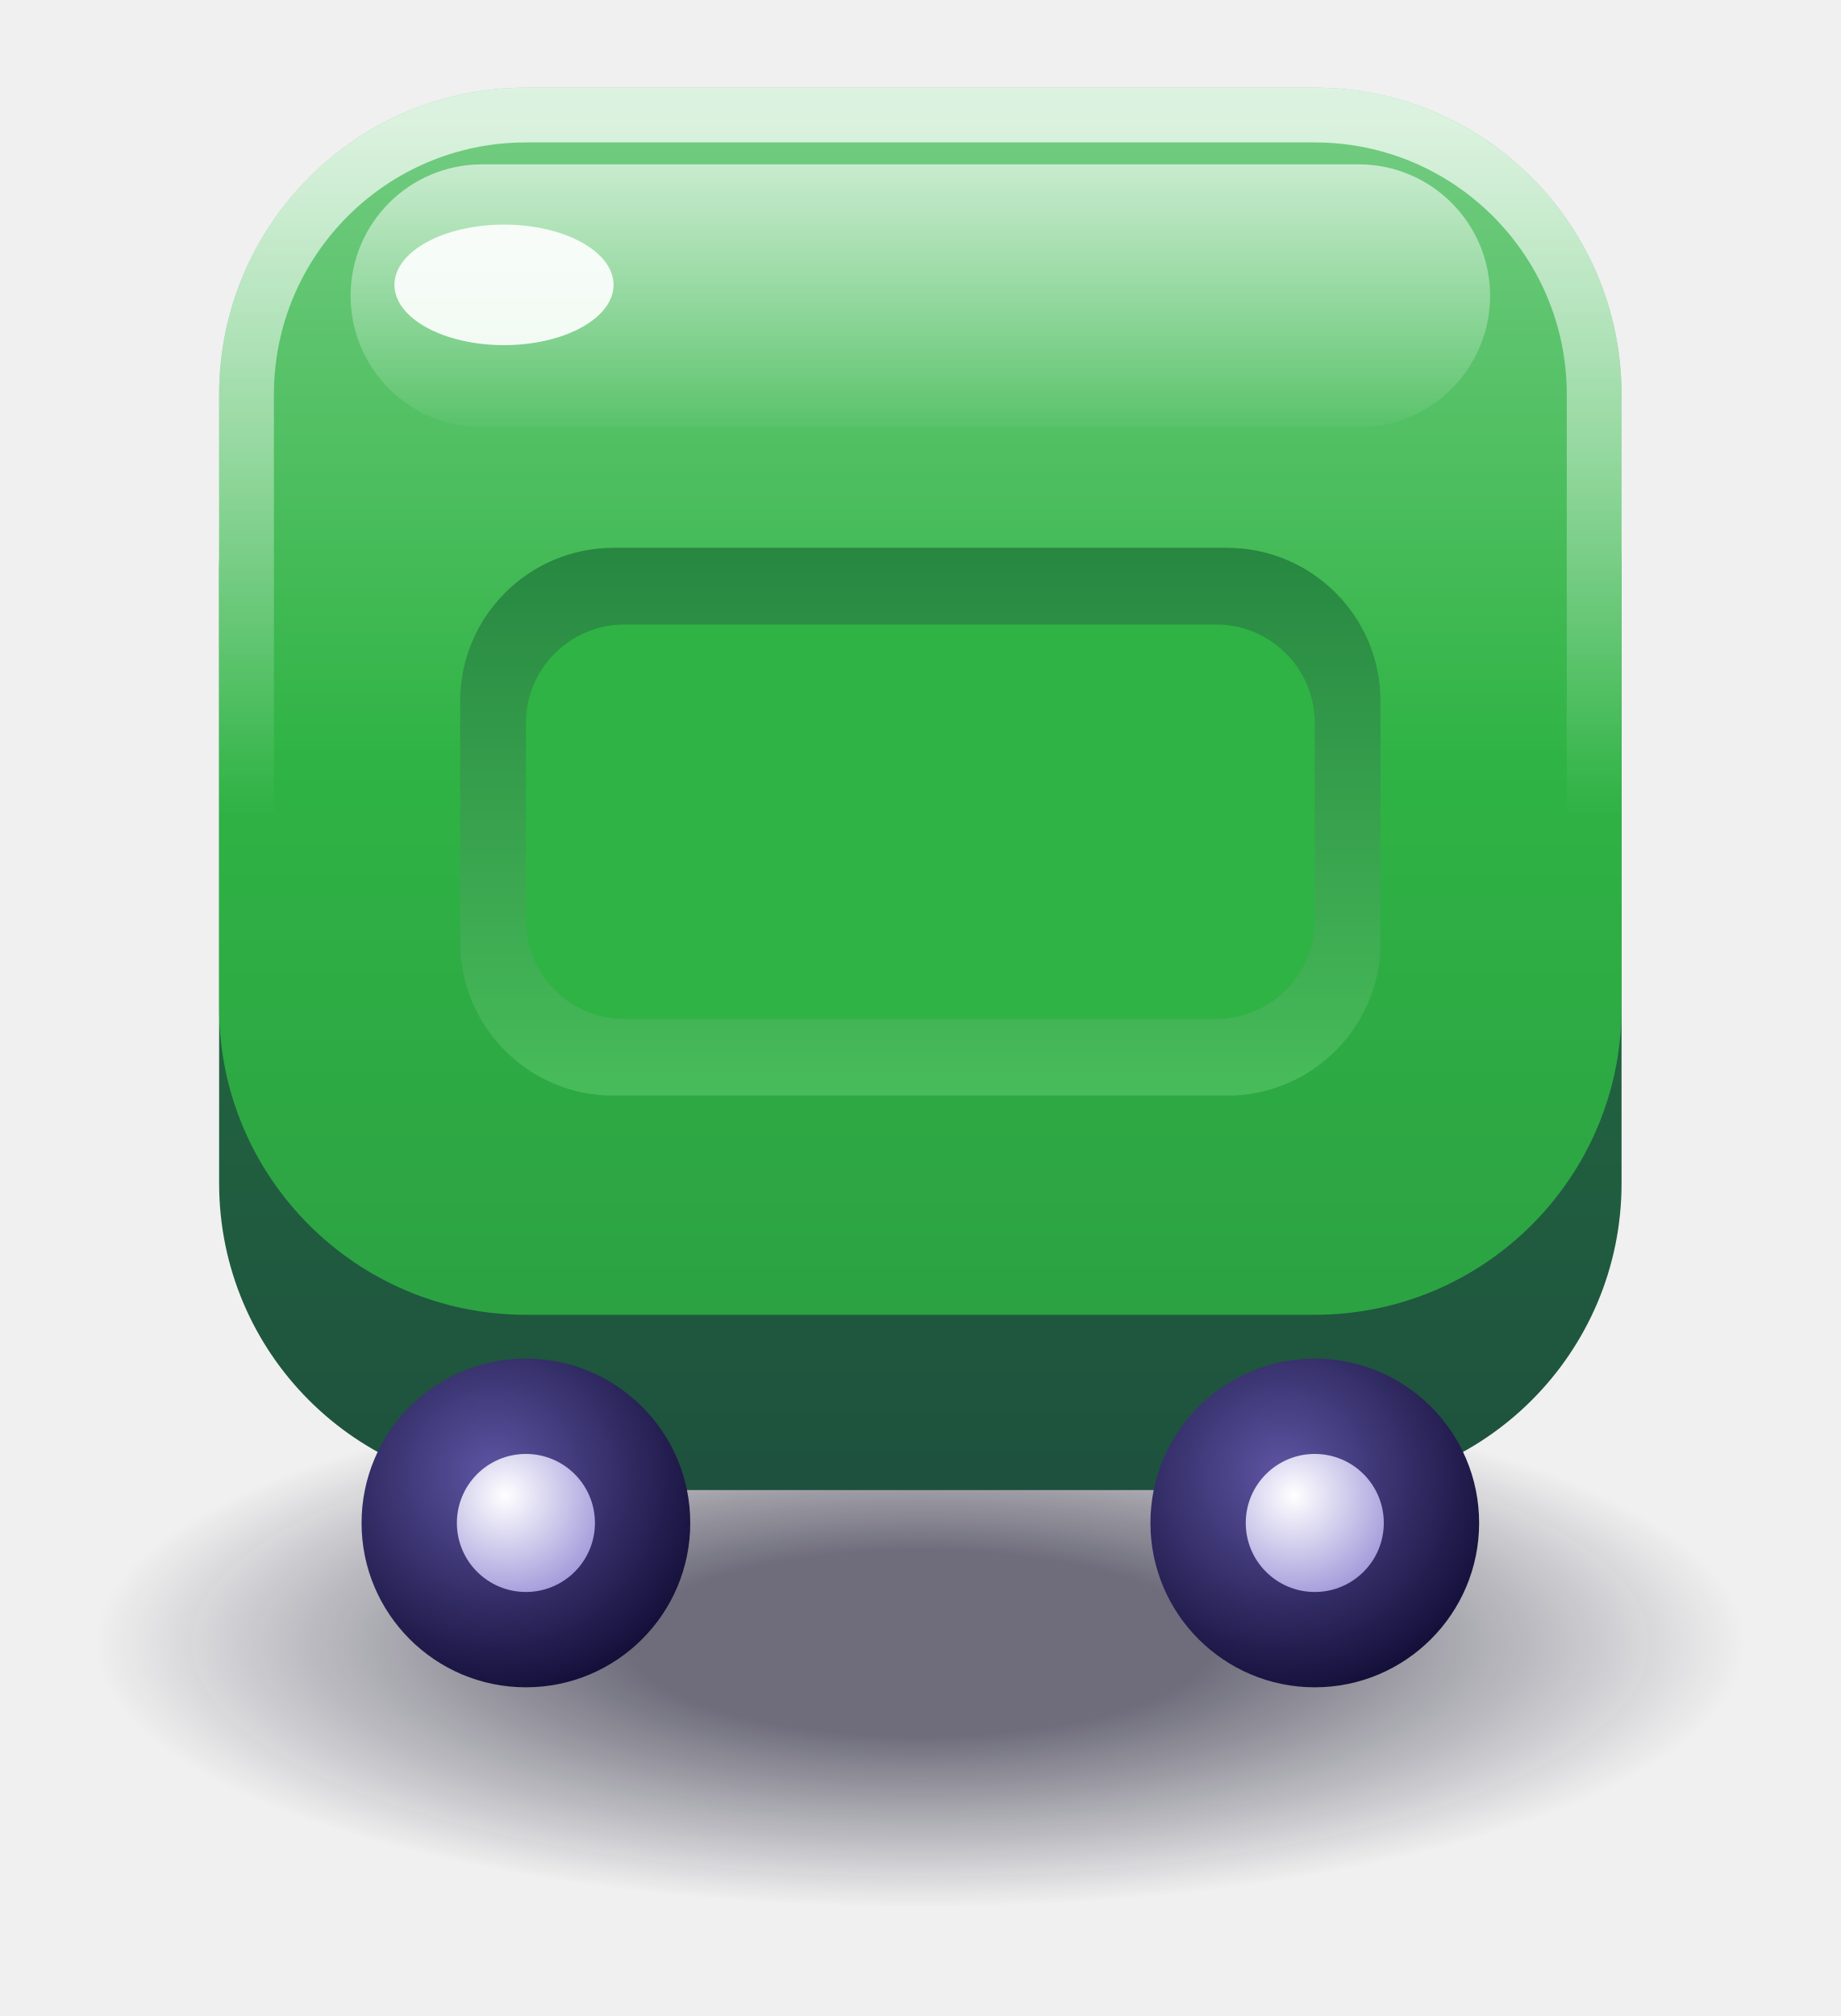
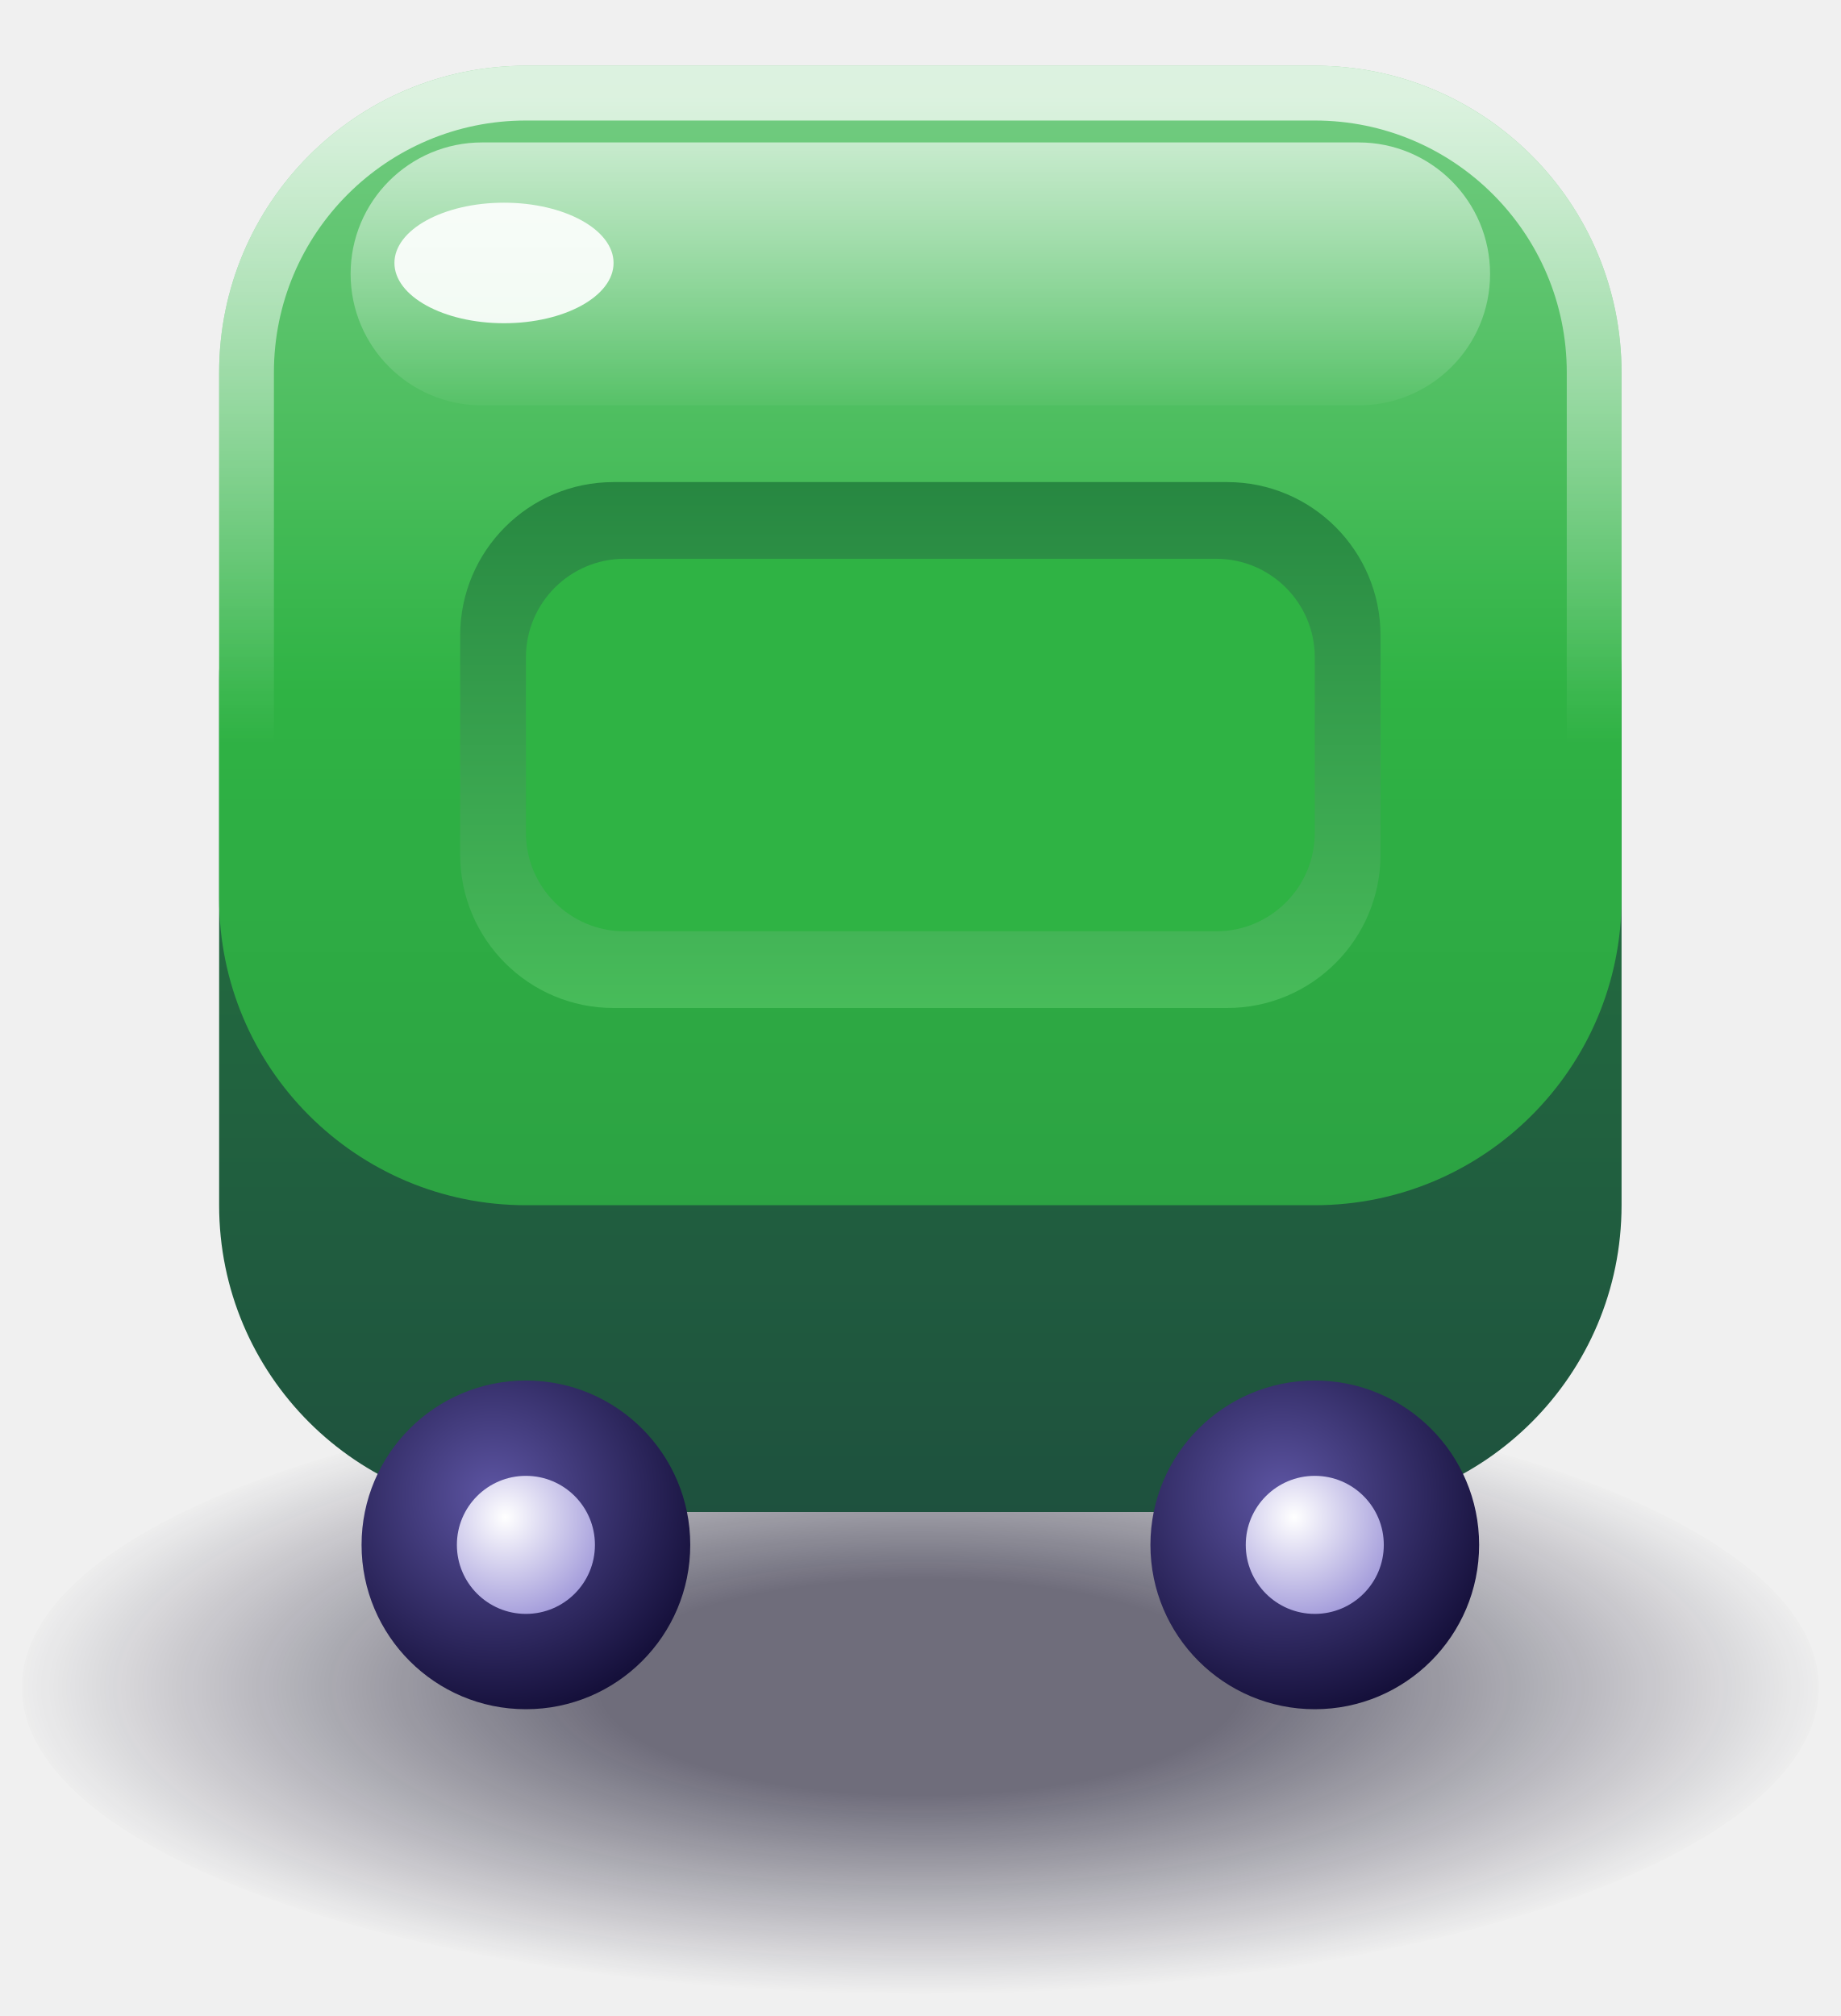
<svg xmlns="http://www.w3.org/2000/svg" width="168" height="184" viewBox="0 0 168 184">
  <defs>
    <linearGradient id="top" x1="0" y1="0" x2="0" y2="1">
      <stop offset="0" stop-color="#76cd84" />
      <stop offset="0.55" stop-color="#2fb344" />
      <stop offset="1" stop-color="#2ca243" />
    </linearGradient>
    <linearGradient id="side" x1="0" y1="0" x2="0" y2="1">
      <stop offset="0" stop-color="#268041" />
      <stop offset="1" stop-color="#1e513e" />
    </linearGradient>
    <linearGradient id="panel" x1="0" y1="0" x2="0" y2="1">
      <stop offset="0" stop-color="#278741" />
      <stop offset="1" stop-color="#48bc5a" />
    </linearGradient>
    <linearGradient id="rim" x1="0" y1="0" x2="0" y2="1">
      <stop offset="0" stop-color="#ffffff" stop-opacity="0.75" />
      <stop offset="0.6" stop-color="#ffffff" stop-opacity="0" />
    </linearGradient>
    <linearGradient id="gloss" x1="0" y1="0" x2="0" y2="1">
      <stop offset="0" stop-color="#ffffff" stop-opacity="0.62" />
      <stop offset="1" stop-color="#ffffff" stop-opacity="0.04" />
    </linearGradient>
    <radialGradient id="shadow" cx="0.5" cy="0.5" r="0.5">
      <stop offset="0.35" stop-color="#05021c" stop-opacity="0.55" />
      <stop offset="1" stop-color="#05021c" stop-opacity="0" />
    </radialGradient>
    <radialGradient id="wheel" cx="0.4" cy="0.35" r="0.7">
      <stop offset="0" stop-color="#5d55a3" />
      <stop offset="1" stop-color="#120d36" />
    </radialGradient>
    <radialGradient id="hub" cx="0.35" cy="0.3" r="0.8">
      <stop offset="0" stop-color="#ffffff" />
      <stop offset="1" stop-color="#9d95d8" />
    </radialGradient>
    <radialGradient id="dome" cx="0.35" cy="0.3" r="0.8">
      <stop offset="0" stop-color="#8dd598" />
      <stop offset="1" stop-color="#257840" />
    </radialGradient>
    <linearGradient id="glass" x1="0" y1="0" x2="1" y2="1">
      <stop offset="0" stop-color="#d8f4ff" />
      <stop offset="1" stop-color="#3fa9f0" />
    </linearGradient>
    <radialGradient id="lamp" cx="0.4" cy="0.35" r="0.7">
      <stop offset="0" stop-color="#ffffff" />
      <stop offset="1" stop-color="#ffcf3a" />
    </radialGradient>
  </defs>
-   <ellipse cx="84.0" cy="150" rx="76.0" ry="24" fill="url(#shadow)" />
-   <rect x="20" y="24" width="128" height="112" rx="28" fill="url(#side)" />
-   <circle cx="48" cy="139" r="15" fill="url(#wheel)" />
-   <circle cx="48" cy="139" r="6.3" fill="url(#hub)" />
-   <circle cx="120" cy="139" r="15" fill="url(#wheel)" />
-   <circle cx="120" cy="139" r="6.3" fill="url(#hub)" />
-   <rect x="20" y="8" width="128" height="112" rx="28" fill="url(#top)" />
-   <rect x="22.5" y="10.5" width="123" height="107" rx="25.5" fill="none" stroke="url(#rim)" stroke-width="5" />
-   <rect x="42" y="50" width="84" height="50" rx="14" fill="url(#panel)" />
-   <rect x="48" y="57" width="72" height="36" rx="9" fill="#2fb344" />
-   <rect x="32" y="15" width="104" height="24" rx="12" fill="url(#gloss)" />
-   <ellipse cx="46" cy="26" rx="10" ry="5.5" fill="#ffffff" fill-opacity="0.9" />
+   <ellipse cx="84.0" cy="154" rx="82.0" ry="28" fill="url(#shadow)" />
+   <rect x="20" y="34" width="128" height="104" rx="28" fill="url(#side)" />
+   <circle cx="48" cy="141" r="15" fill="url(#wheel)" />
+   <circle cx="48" cy="141" r="6.3" fill="url(#hub)" />
+   <circle cx="120" cy="141" r="15" fill="url(#wheel)" />
+   <circle cx="120" cy="141" r="6.3" fill="url(#hub)" />
+   <rect x="20" y="6" width="128" height="104" rx="28" fill="url(#top)" />
+   <rect x="22.5" y="8.5" width="123" height="99" rx="25.5" fill="none" stroke="url(#rim)" stroke-width="5" />
+   <rect x="42" y="44" width="84" height="48" rx="14" fill="url(#panel)" />
+   <rect x="48" y="51" width="72" height="34" rx="9" fill="#2fb344" />
+   <rect x="32" y="13" width="104" height="24" rx="12" fill="url(#gloss)" />
+   <ellipse cx="46" cy="24" rx="10" ry="5.5" fill="#ffffff" fill-opacity="0.9" />
</svg>
